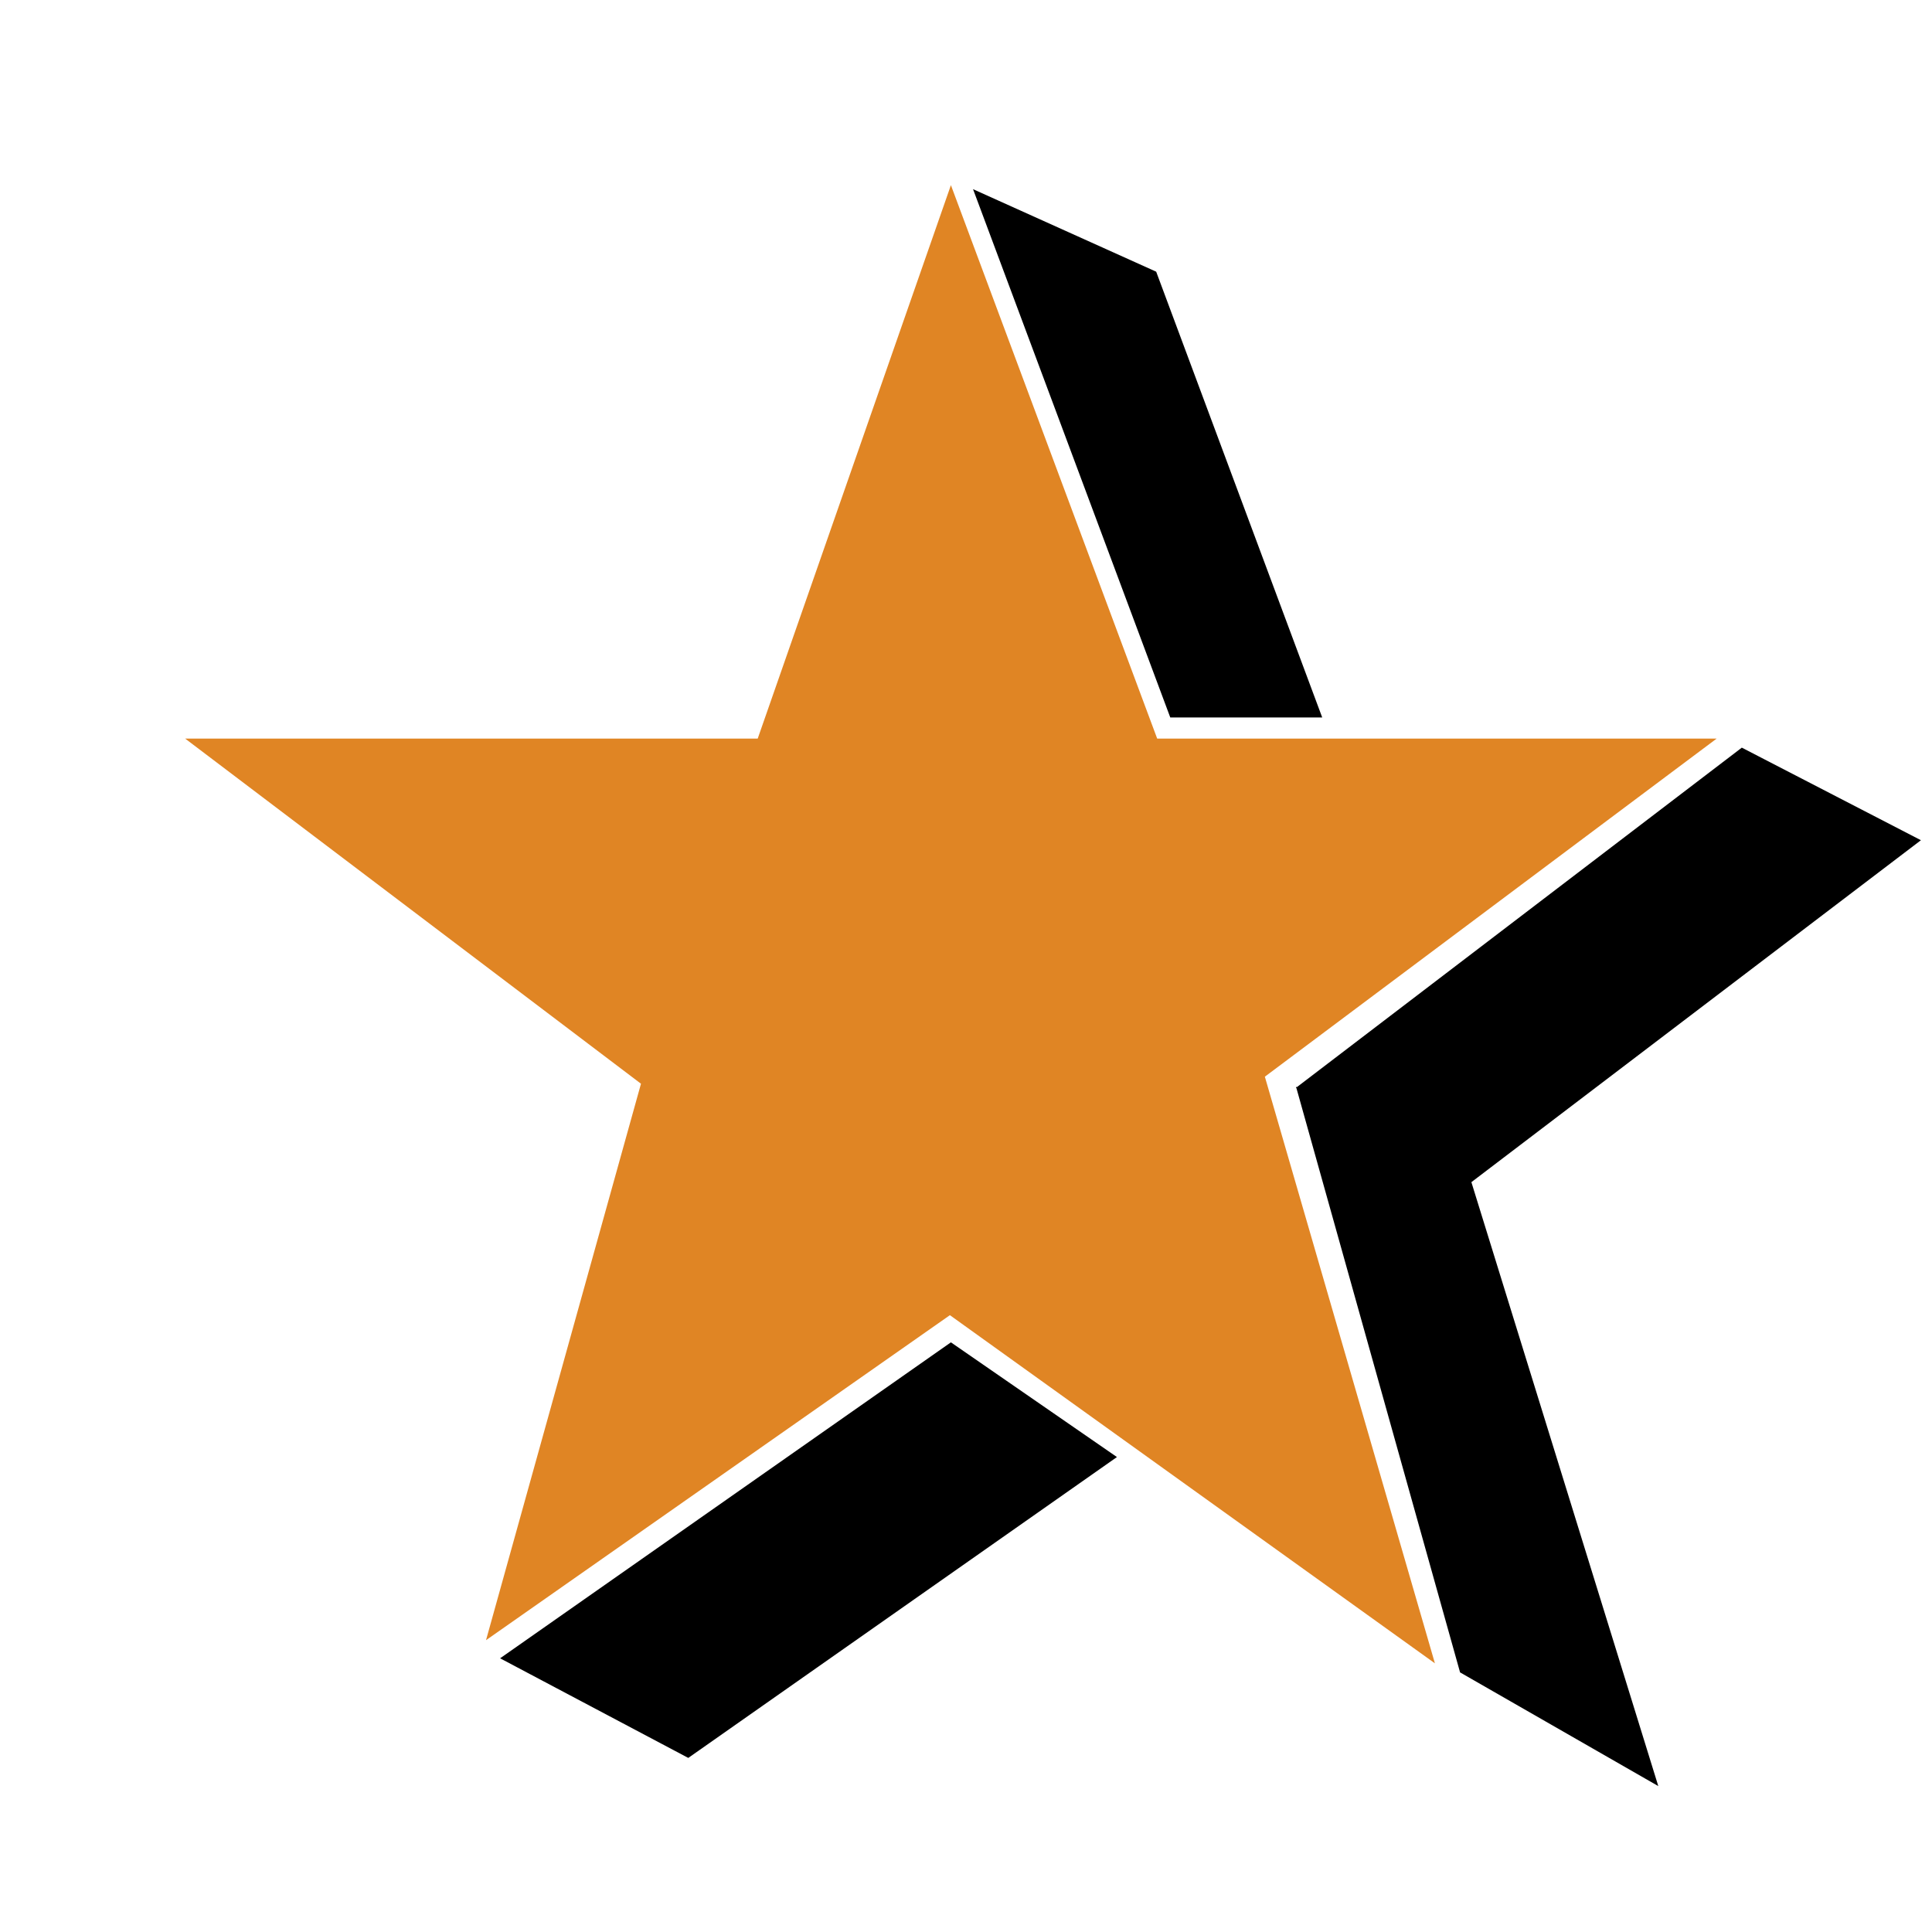
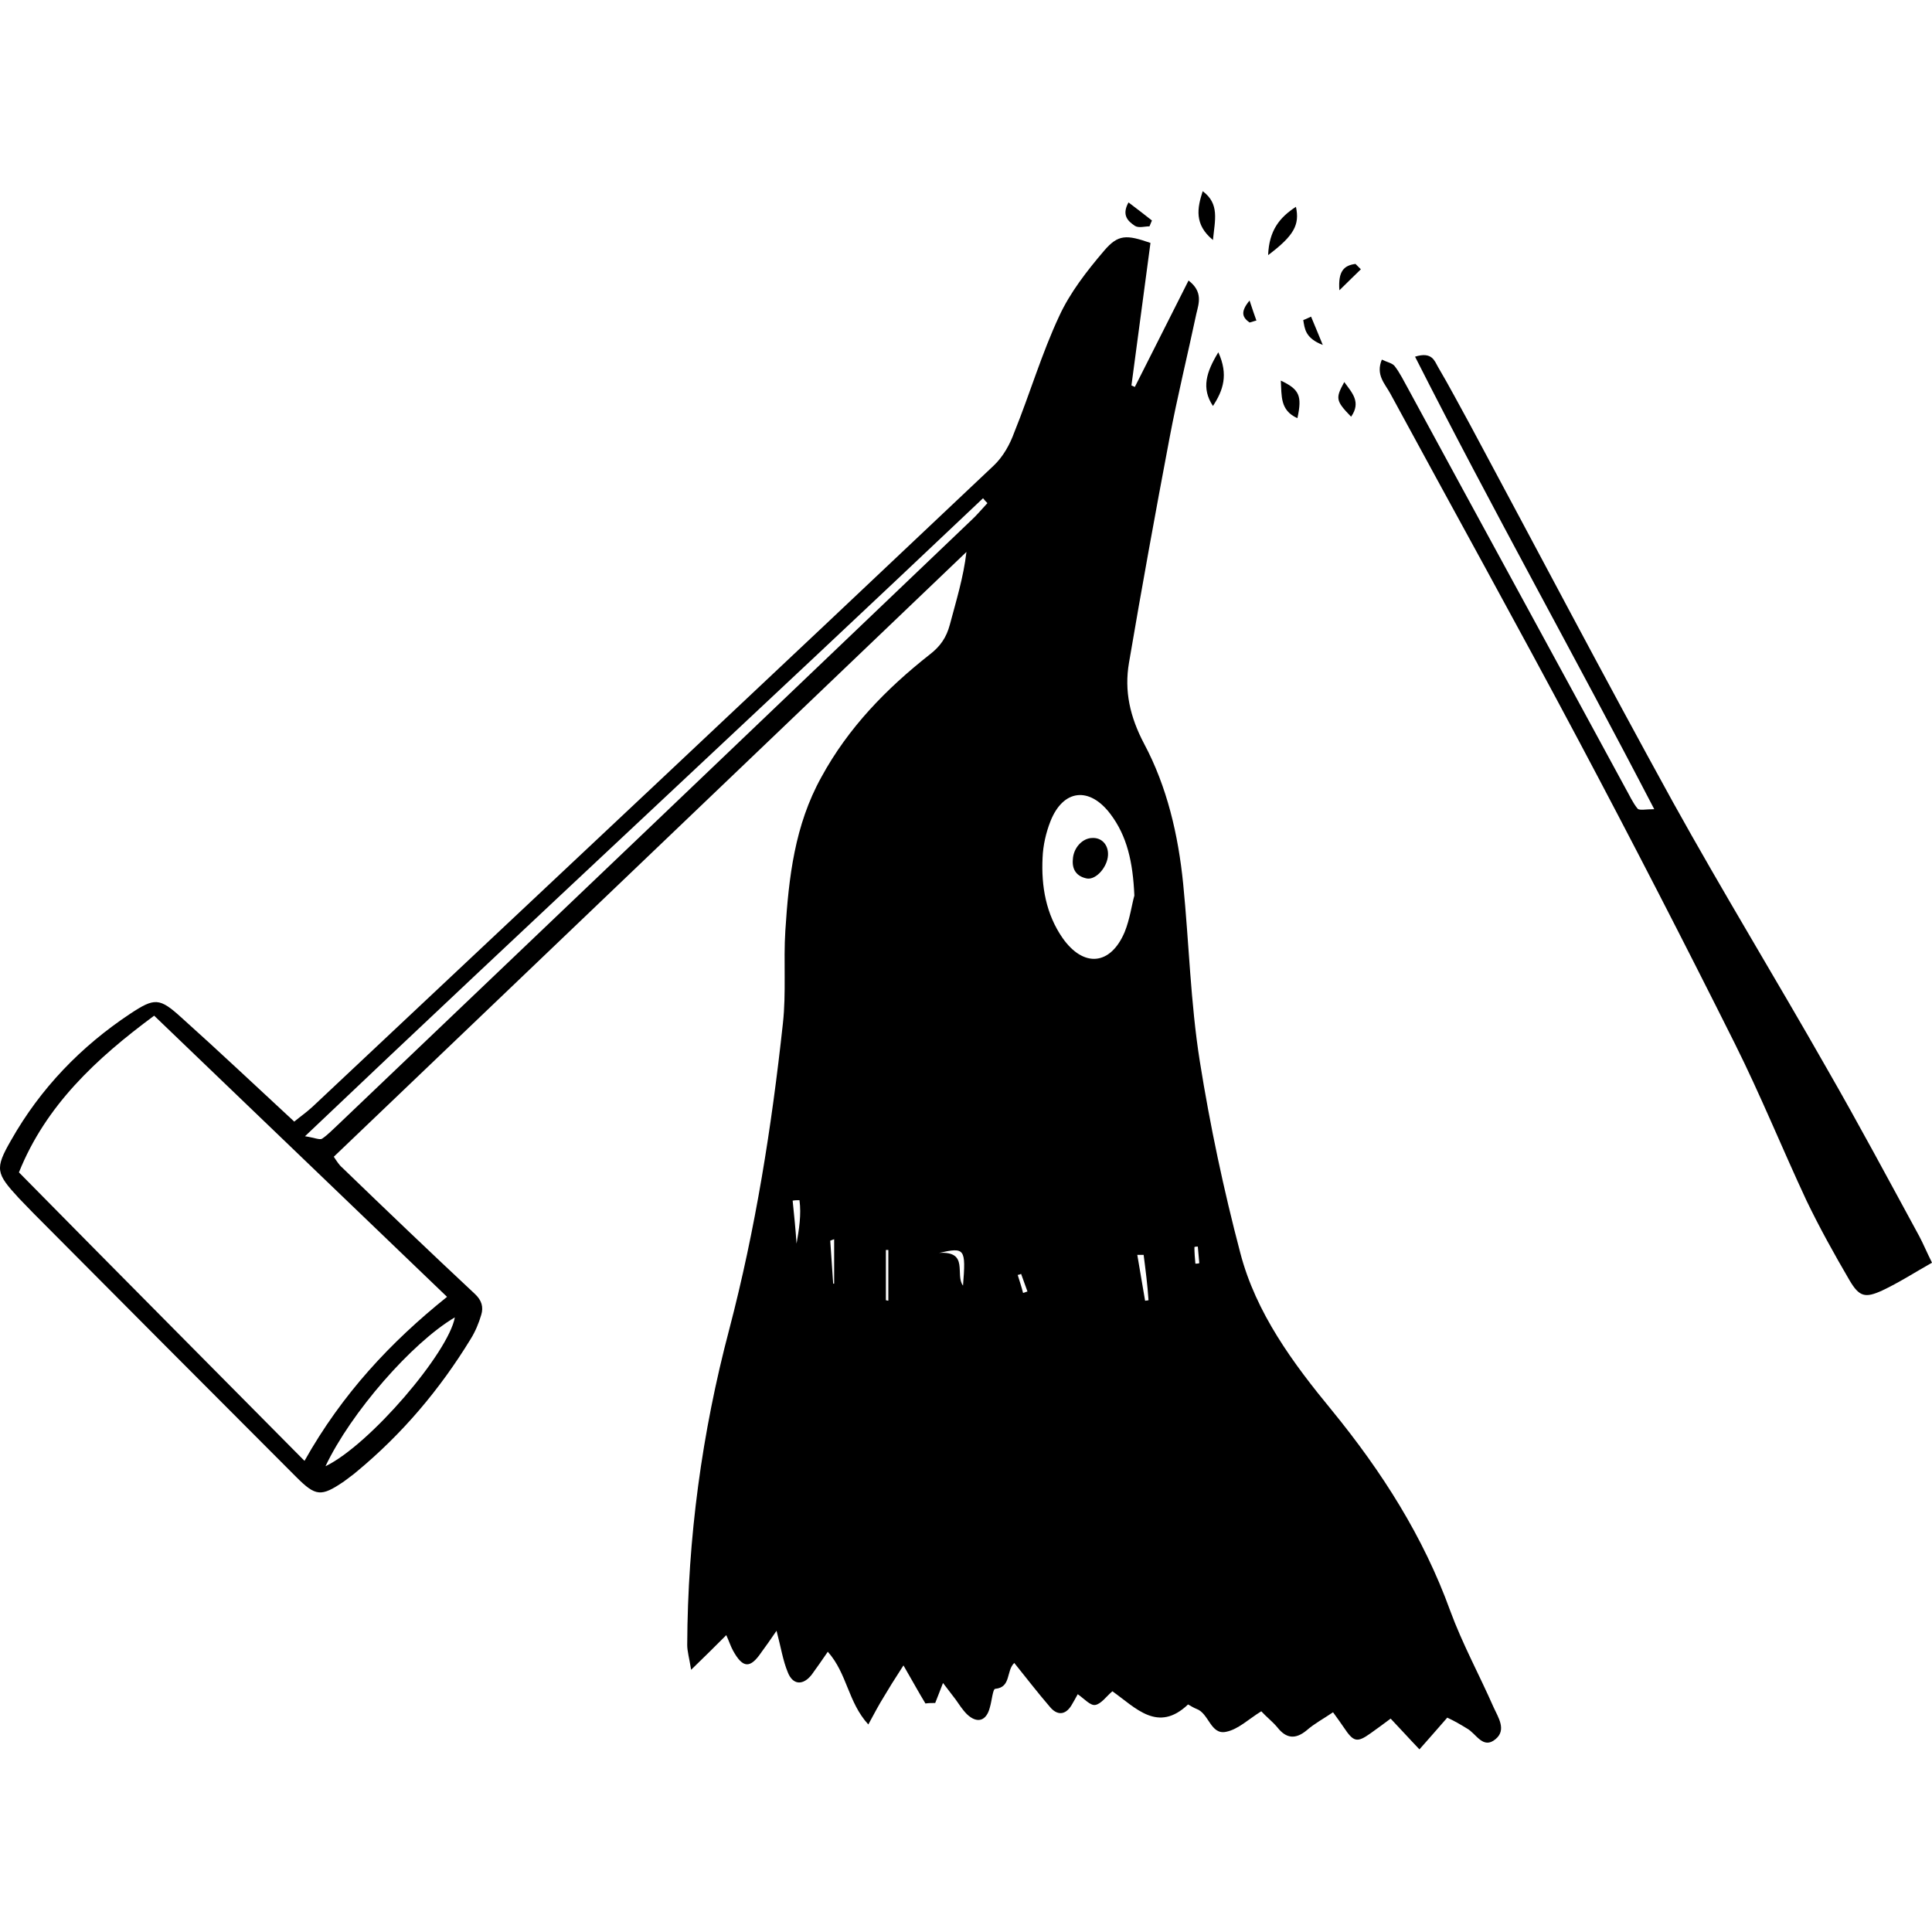
- <svg xmlns="http://www.w3.org/2000/svg" xml:space="preserve" viewBox="0 0 192 192">
-   <path fill="#e08524" d="M75.3 73.4H18.4l45.3 34.3L48.3 163l46.1-32.3 48.2 34.6-16.9-58.3 44.9-33.6H115l-20.5-55-19.2 55z" />
-   <path d="m96.7 18.8 18.2 8.2 16.5 44.3h-15.1L96.7 18.8zm-47 146 18.7 9.9 42.6-29.9-16.5-11.4-44.8 31.4zm79.1-56.8 17.4 9.4 18.6 60.1-19.7-11.3-16.3-58.2z" />
-   <path d="m173.1 74.3 17.8 9.2-44.7 34-17.4-9.4 44.3-33.8z" />
+ <svg xmlns="http://www.w3.org/2000/svg" width="192px" height="192px" viewBox="0 0 192 192" version="1.1">
+   <g id="Artboard" stroke="none" stroke-width="1" fill="none" fill-rule="evenodd">
+     <g id="Group" transform="translate(0, 19)" fill="#000000" fill-rule="nonzero">
+       <path d="M143.828,151.697 C142.954,152.715 142.081,153.686 141.063,154.85 C139.995,153.734 139.171,152.812 138.2,151.794 C137.473,152.327 136.842,152.812 136.211,153.249 C134.853,154.219 134.513,154.122 133.543,152.667 C133.252,152.23 132.961,151.842 132.476,151.163 C131.554,151.794 130.632,152.279 129.856,152.958 C128.741,153.88 127.819,153.783 126.946,152.667 C126.46,152.085 125.83,151.6 125.345,151.066 C124.083,151.842 123.065,152.861 121.852,153.103 C120.299,153.443 120.154,151.26 118.893,150.823 C118.65,150.726 118.407,150.581 118.068,150.387 C115.06,153.249 112.877,150.726 110.549,149.077 C109.966,149.562 109.433,150.338 108.851,150.435 C108.366,150.532 107.735,149.805 107.104,149.368 C106.91,149.708 106.716,150.096 106.474,150.484 C105.843,151.503 105.018,151.454 104.339,150.629 C103.126,149.223 102.01,147.767 100.798,146.263 C99.973,147.039 100.507,148.689 98.906,148.834 C98.663,148.834 98.566,150.047 98.372,150.678 C98.033,152.036 97.111,152.327 96.092,151.357 C95.655,150.92 95.316,150.387 94.976,149.902 C94.637,149.465 94.346,149.077 93.715,148.252 C93.424,149.028 93.181,149.611 92.939,150.241 C92.599,150.241 92.308,150.241 91.969,150.29 C91.289,149.174 90.659,148.01 89.785,146.506 C88.815,148.01 88.33,148.786 87.845,149.611 C87.36,150.387 86.923,151.211 86.293,152.376 C84.255,150.144 84.207,147.331 82.266,145.148 C81.733,145.924 81.199,146.7 80.665,147.428 C79.792,148.543 78.773,148.446 78.288,147.185 C77.803,146.021 77.609,144.711 77.172,143.062 C76.542,143.983 76.105,144.614 75.669,145.196 C74.553,146.845 73.825,146.797 72.855,145.05 C72.612,144.614 72.467,144.129 72.176,143.498 C71.06,144.614 70.09,145.584 68.683,146.942 C68.489,145.73 68.295,145.099 68.295,144.468 C68.343,133.844 69.75,123.414 72.467,113.13 C75.086,103.136 76.687,92.997 77.803,82.713 C78.143,79.656 77.852,76.552 78.046,73.495 C78.385,68.208 78.967,63.017 81.635,58.214 C84.304,53.315 88.088,49.434 92.405,46.038 C93.472,45.213 94.055,44.34 94.394,43.079 C95.025,40.701 95.752,38.373 96.044,35.85 C75.135,55.837 54.178,75.873 33.172,95.956 C33.463,96.393 33.706,96.781 33.997,97.024 C38.363,101.244 42.729,105.416 47.192,109.588 C47.871,110.219 48.065,110.898 47.823,111.674 C47.58,112.499 47.241,113.324 46.755,114.1 C43.699,119.097 39.964,123.511 35.452,127.247 C35.064,127.586 34.627,127.877 34.191,128.217 C31.911,129.769 31.377,129.721 29.437,127.78 C20.705,119.048 12.021,110.316 3.337,101.584 C2.852,101.099 2.367,100.565 1.882,100.08 C-0.398,97.606 -0.544,97.169 1.106,94.307 C4.017,89.165 8.043,84.993 12.943,81.743 C15.368,80.142 15.853,80.142 18.036,82.131 C21.772,85.478 25.41,88.922 29.243,92.464 C29.825,91.979 30.455,91.542 31.038,91.008 C53.644,69.76 76.251,48.56 98.76,27.264 C99.682,26.39 100.361,25.178 100.798,23.965 C102.35,20.132 103.514,16.154 105.261,12.419 C106.328,10.09 108.026,7.907 109.724,5.918 C111.131,4.269 111.955,4.318 114.332,5.142 C113.702,9.848 113.071,14.554 112.441,19.308 C112.538,19.356 112.683,19.405 112.78,19.453 C114.527,16.009 116.273,12.516 118.116,8.878 C119.572,9.993 119.135,11.158 118.893,12.176 C118.019,16.3 117.001,20.423 116.224,24.547 C114.818,31.969 113.459,39.44 112.198,46.862 C111.713,49.676 112.295,52.247 113.702,54.915 C115.982,59.184 117.098,63.987 117.583,68.838 C118.165,74.708 118.31,80.627 119.232,86.448 C120.251,92.852 121.609,99.255 123.259,105.513 C124.811,111.48 128.498,116.477 132.379,121.183 C137.327,127.247 141.451,133.699 144.119,141.073 C145.332,144.371 147.029,147.476 148.436,150.678 C148.873,151.648 149.746,152.909 148.63,153.831 C147.369,154.898 146.69,153.249 145.768,152.764 C145.138,152.376 144.555,152.036 143.828,151.697 Z M30.261,126.179 C33.997,119.533 38.8,114.391 44.427,109.879 C34.676,100.517 25.022,91.251 15.32,81.937 C9.547,86.206 4.55,90.863 1.882,97.509 C11.39,107.163 20.753,116.574 30.261,126.179 Z M112.732,70.003 C112.586,66.655 112.004,64.084 110.355,61.901 C108.269,59.136 105.649,59.427 104.388,62.629 C103.951,63.745 103.66,65.006 103.611,66.219 C103.466,69.081 103.951,71.846 105.6,74.223 C107.686,77.182 110.355,76.94 111.761,73.641 C112.295,72.331 112.489,70.827 112.732,70.003 Z M98.13,30.999 C97.984,30.854 97.838,30.708 97.693,30.514 C75.426,51.617 52.916,72.428 30.31,93.919 C31.28,94.065 31.765,94.307 32.008,94.162 C32.59,93.773 33.075,93.24 33.609,92.755 C54.566,72.768 75.523,52.781 96.48,32.746 C97.014,32.26 97.547,31.63 98.13,30.999 Z M32.347,126.713 C36.762,124.578 44.572,115.41 45.203,111.917 C40.934,114.44 34.87,121.377 32.347,126.713 Z M95.704,108.764 C95.995,105.077 95.898,104.931 93.327,105.513 C96.335,105.319 94.879,107.696 95.704,108.764 Z M88.039,110.219 C88.136,110.219 88.233,110.267 88.282,110.267 C88.282,108.57 88.282,106.92 88.282,105.222 C88.185,105.222 88.088,105.222 88.039,105.222 C88.039,106.92 88.039,108.57 88.039,110.219 Z M113.653,105.707 C113.459,105.707 113.217,105.707 113.023,105.707 C113.265,107.211 113.556,108.764 113.799,110.267 C113.896,110.267 114.041,110.219 114.138,110.219 C114.041,108.715 113.847,107.211 113.653,105.707 Z M79.161,104.592 C79.404,103.185 79.647,101.729 79.452,100.274 C79.21,100.274 78.967,100.274 78.773,100.323 C78.919,101.729 79.064,103.185 79.161,104.592 Z M82.897,104.155 C82.751,104.203 82.606,104.252 82.509,104.301 C82.606,105.707 82.703,107.163 82.8,108.57 C82.848,108.57 82.848,108.57 82.897,108.57 C82.897,107.066 82.897,105.61 82.897,104.155 Z M101.671,109.491 C101.816,109.443 101.962,109.394 102.108,109.346 C101.913,108.764 101.671,108.181 101.477,107.599 C101.38,107.648 101.234,107.696 101.137,107.696 C101.331,108.327 101.525,108.909 101.671,109.491 Z M118.796,106.581 C118.941,106.581 119.038,106.581 119.184,106.532 C119.135,105.998 119.087,105.416 119.038,104.883 C118.941,104.883 118.796,104.883 118.699,104.931 C118.699,105.465 118.747,106.047 118.796,106.581 Z" id="Shape" />
+       <path d="M140.626,16.446 C142.324,15.912 142.566,16.882 142.906,17.464 C144.022,19.356 145.041,21.297 146.108,23.237 C152.802,35.705 159.4,48.269 166.24,60.688 C171.188,69.615 176.525,78.347 181.57,87.224 C184.723,92.706 187.731,98.334 190.739,103.864 C191.127,104.592 191.466,105.416 192,106.484 C190.205,107.502 188.701,108.473 187.052,109.249 C185.354,110.025 184.772,109.879 183.801,108.23 C182.298,105.659 180.842,103.039 179.532,100.323 C177.107,95.132 174.972,89.844 172.401,84.702 C167.356,74.611 162.214,64.618 156.926,54.673 C150.765,43.079 144.41,31.63 138.152,20.084 C137.618,19.114 136.696,18.24 137.327,16.737 C137.812,16.979 138.346,17.076 138.588,17.367 C139.122,18.046 139.51,18.871 139.947,19.647 C147.127,32.891 154.355,46.086 161.535,59.33 C161.923,60.009 162.262,60.785 162.747,61.368 C162.941,61.562 163.572,61.416 164.397,61.416 C156.489,46.183 148.291,31.581 140.626,16.446 Z" id="Path" />
+       <path d="M120.542,21.345 C119.378,19.599 119.863,17.998 121.076,16.009 C122.094,18.24 121.561,19.793 120.542,21.345 Z" id="Path" />
+       <path d="M126.024,6.355 C126.121,3.929 127.14,2.62 128.789,1.552 C129.177,3.347 128.595,4.415 126.024,6.355 Z" id="Path" />
+       <path d="M119.523,0 C121.221,1.261 120.736,2.862 120.542,4.851 C118.65,3.299 118.99,1.649 119.523,0 Z" id="Path" />
+       <path d="M128.935,22.558 C127.188,21.782 127.382,20.326 127.285,18.823 C129.129,19.696 129.42,20.326 128.935,22.558 Z" id="Path" />
+       <path d="M133.592,18.968 C134.368,20.035 135.29,20.957 134.271,22.412 C132.718,20.812 132.718,20.569 133.592,18.968 Z" id="Path" />
+       <path d="M112.149,1.116 C112.974,1.746 113.75,2.329 114.478,2.911 C114.381,3.105 114.332,3.299 114.235,3.493 C113.75,3.493 113.168,3.687 112.78,3.444 C112.149,3.008 111.422,2.426 112.149,1.116 Z" id="Path" />
+       <path d="M130.293,12.468 C130.632,13.244 130.924,14.02 131.457,15.281 C129.711,14.602 129.662,13.68 129.517,12.807 C129.808,12.71 130.05,12.565 130.293,12.468 Z" id="Path" />
+       <path d="M135.241,7.762 C134.659,8.344 134.028,8.926 133.107,9.848 C132.961,7.907 133.592,7.374 134.707,7.228 C134.902,7.422 135.047,7.568 135.241,7.762 Z" id="Path" />
+       <path d="M124.18,13.05 C123.501,12.565 123.21,12.031 124.18,10.867 C124.471,11.74 124.666,12.322 124.86,12.856 C124.617,12.904 124.423,13.001 124.18,13.05 Z" id="Path" />
+       <path d="M110.112,65.976 C110.063,67.14 108.948,68.45 108.026,68.305 C107.007,68.111 106.522,67.431 106.619,66.413 C106.668,65.248 107.589,64.278 108.56,64.278 C109.481,64.23 110.16,64.957 110.112,65.976 Z" id="Path" />
+     </g>
+   </g>
</svg>
